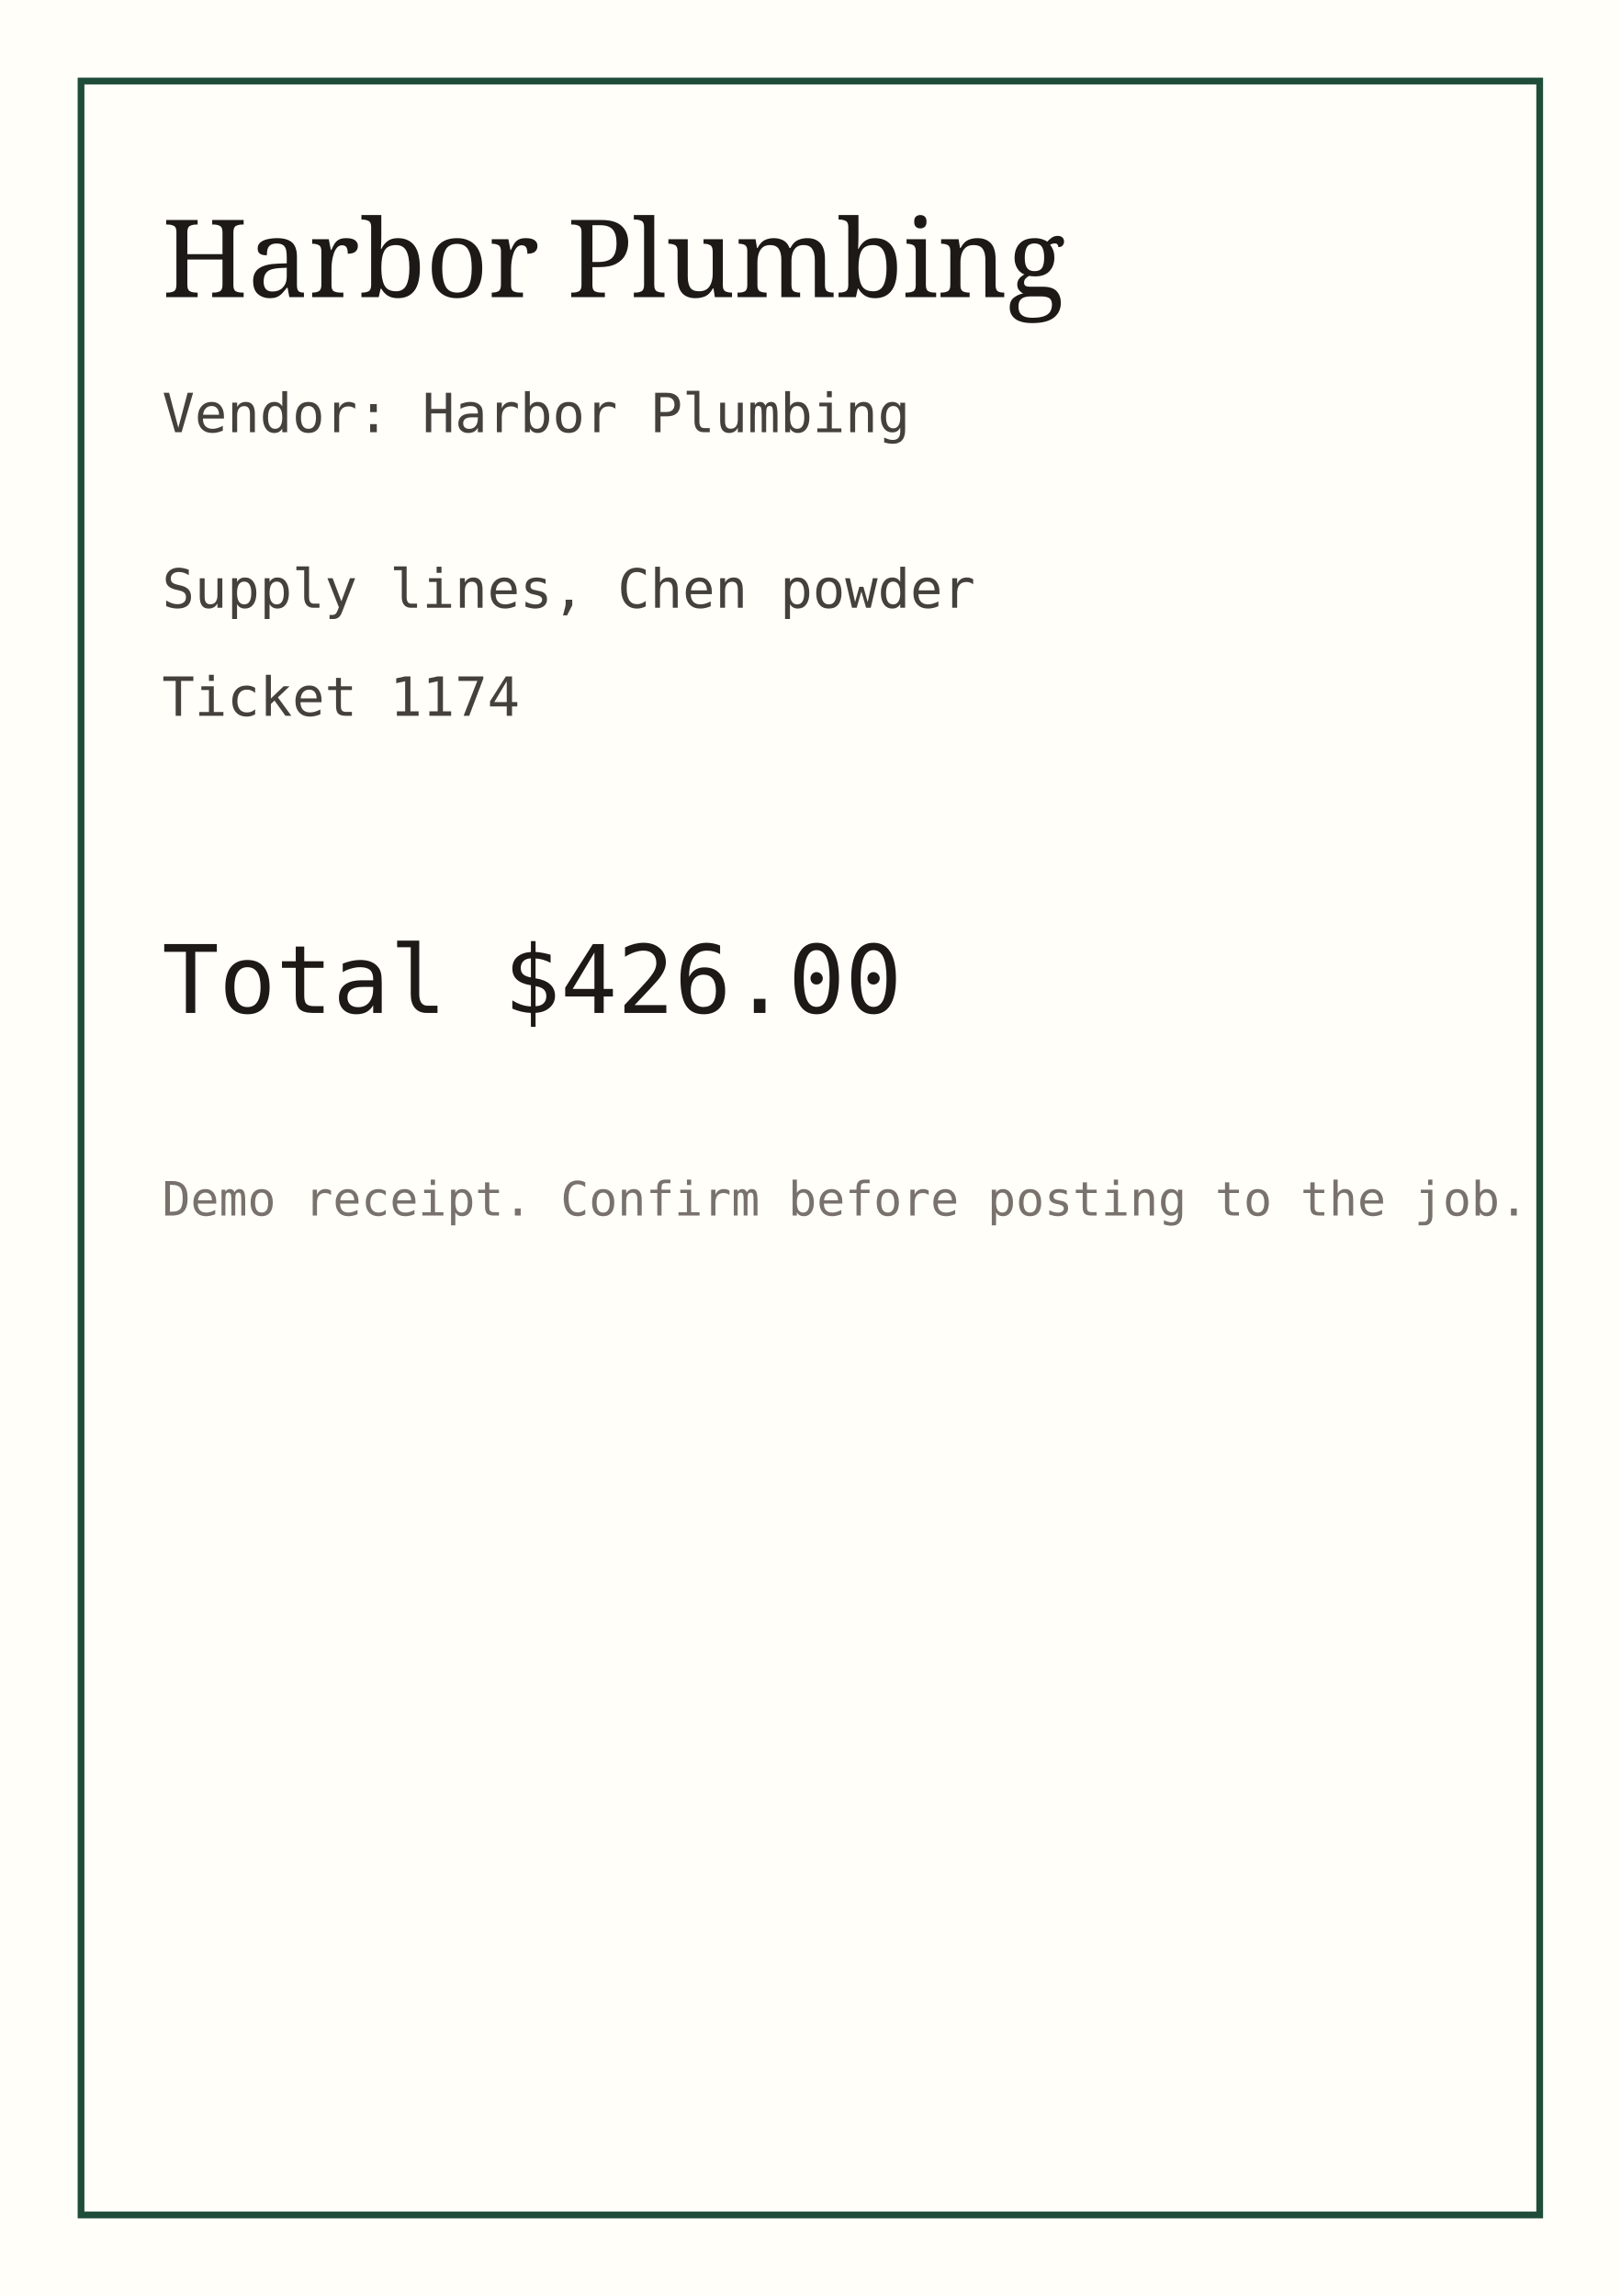
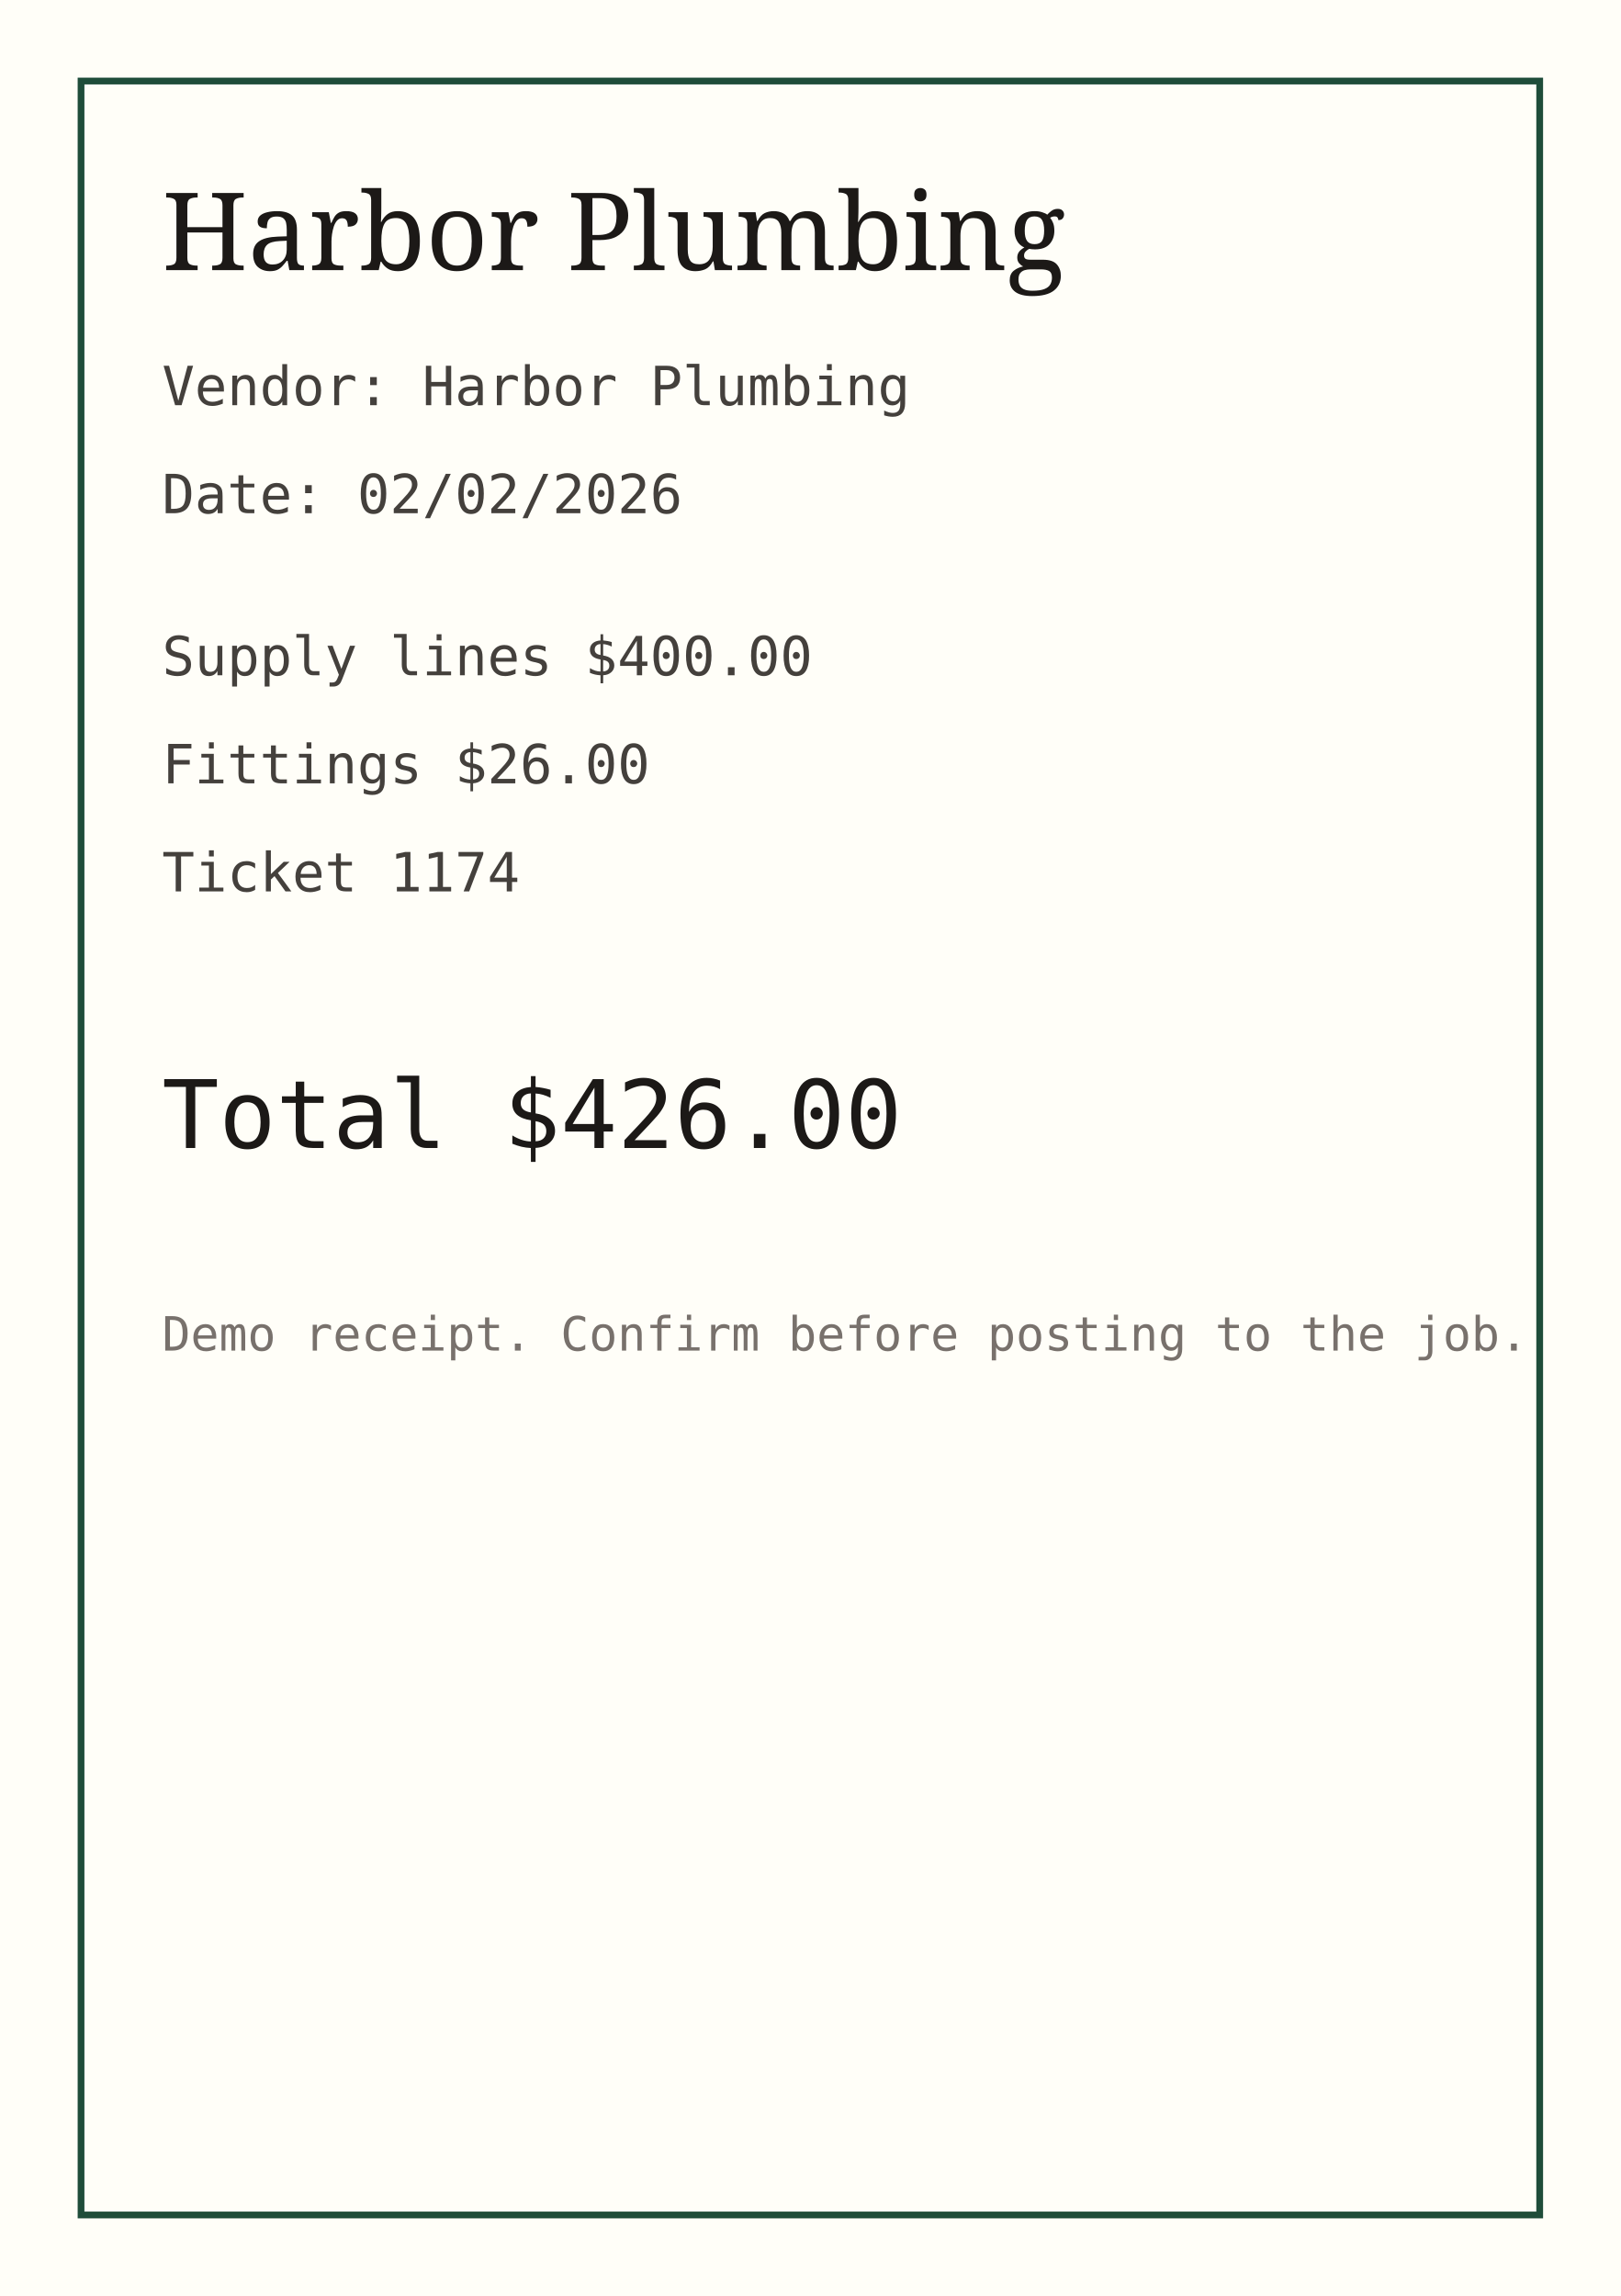
<svg xmlns="http://www.w3.org/2000/svg" width="480" height="680" viewBox="0 0 480 680" role="img" aria-label="Harbor Plumbing receipt">
  <rect width="480" height="680" fill="#fffef8" />
  <rect x="24" y="24" width="432" height="632" fill="none" stroke="#1f4d3a" stroke-width="2" />
-   <text x="48" y="88" font-family="Georgia, serif" font-size="32" fill="#1c1917">Harbor Plumbing</text>
-   <text x="48" y="128" font-family="ui-monospace, monospace" font-size="16" fill="#44403c">Vendor: Harbor Plumbing</text>
-   <text x="48" y="180" font-family="ui-monospace, monospace" font-size="16" fill="#44403c">Supply lines, Chen powder</text>
-   <text x="48" y="212" font-family="ui-monospace, monospace" font-size="16" fill="#44403c">Ticket 1174</text>
-   <text x="48" y="300" font-family="ui-monospace, monospace" font-size="28" fill="#1c1917">Total $426.00</text>
-   <text x="48" y="360" font-family="ui-monospace, monospace" font-size="14" fill="#78716c">Demo receipt. Confirm before posting to the job.</text>
+   <text x="48" y="80" font-family="Georgia, serif" font-size="32" fill="#1c1917">Harbor Plumbing</text>
+   <text x="48" y="120" font-family="ui-monospace, monospace" font-size="16" fill="#44403c">Vendor: Harbor Plumbing</text>
+   <text x="48" y="152" font-family="ui-monospace, monospace" font-size="16" fill="#44403c">Date: 02/02/2026</text>
+   <text x="48" y="200" font-family="ui-monospace, monospace" font-size="16" fill="#44403c">Supply lines $400.00</text>
+   <text x="48" y="232" font-family="ui-monospace, monospace" font-size="16" fill="#44403c">Fittings $26.00</text>
+   <text x="48" y="264" font-family="ui-monospace, monospace" font-size="16" fill="#44403c">Ticket 1174</text>
+   <text x="48" y="340" font-family="ui-monospace, monospace" font-size="28" fill="#1c1917">Total $426.00</text>
+   <text x="48" y="400" font-family="ui-monospace, monospace" font-size="14" fill="#78716c">Demo receipt. Confirm before posting to the job.</text>
</svg>
